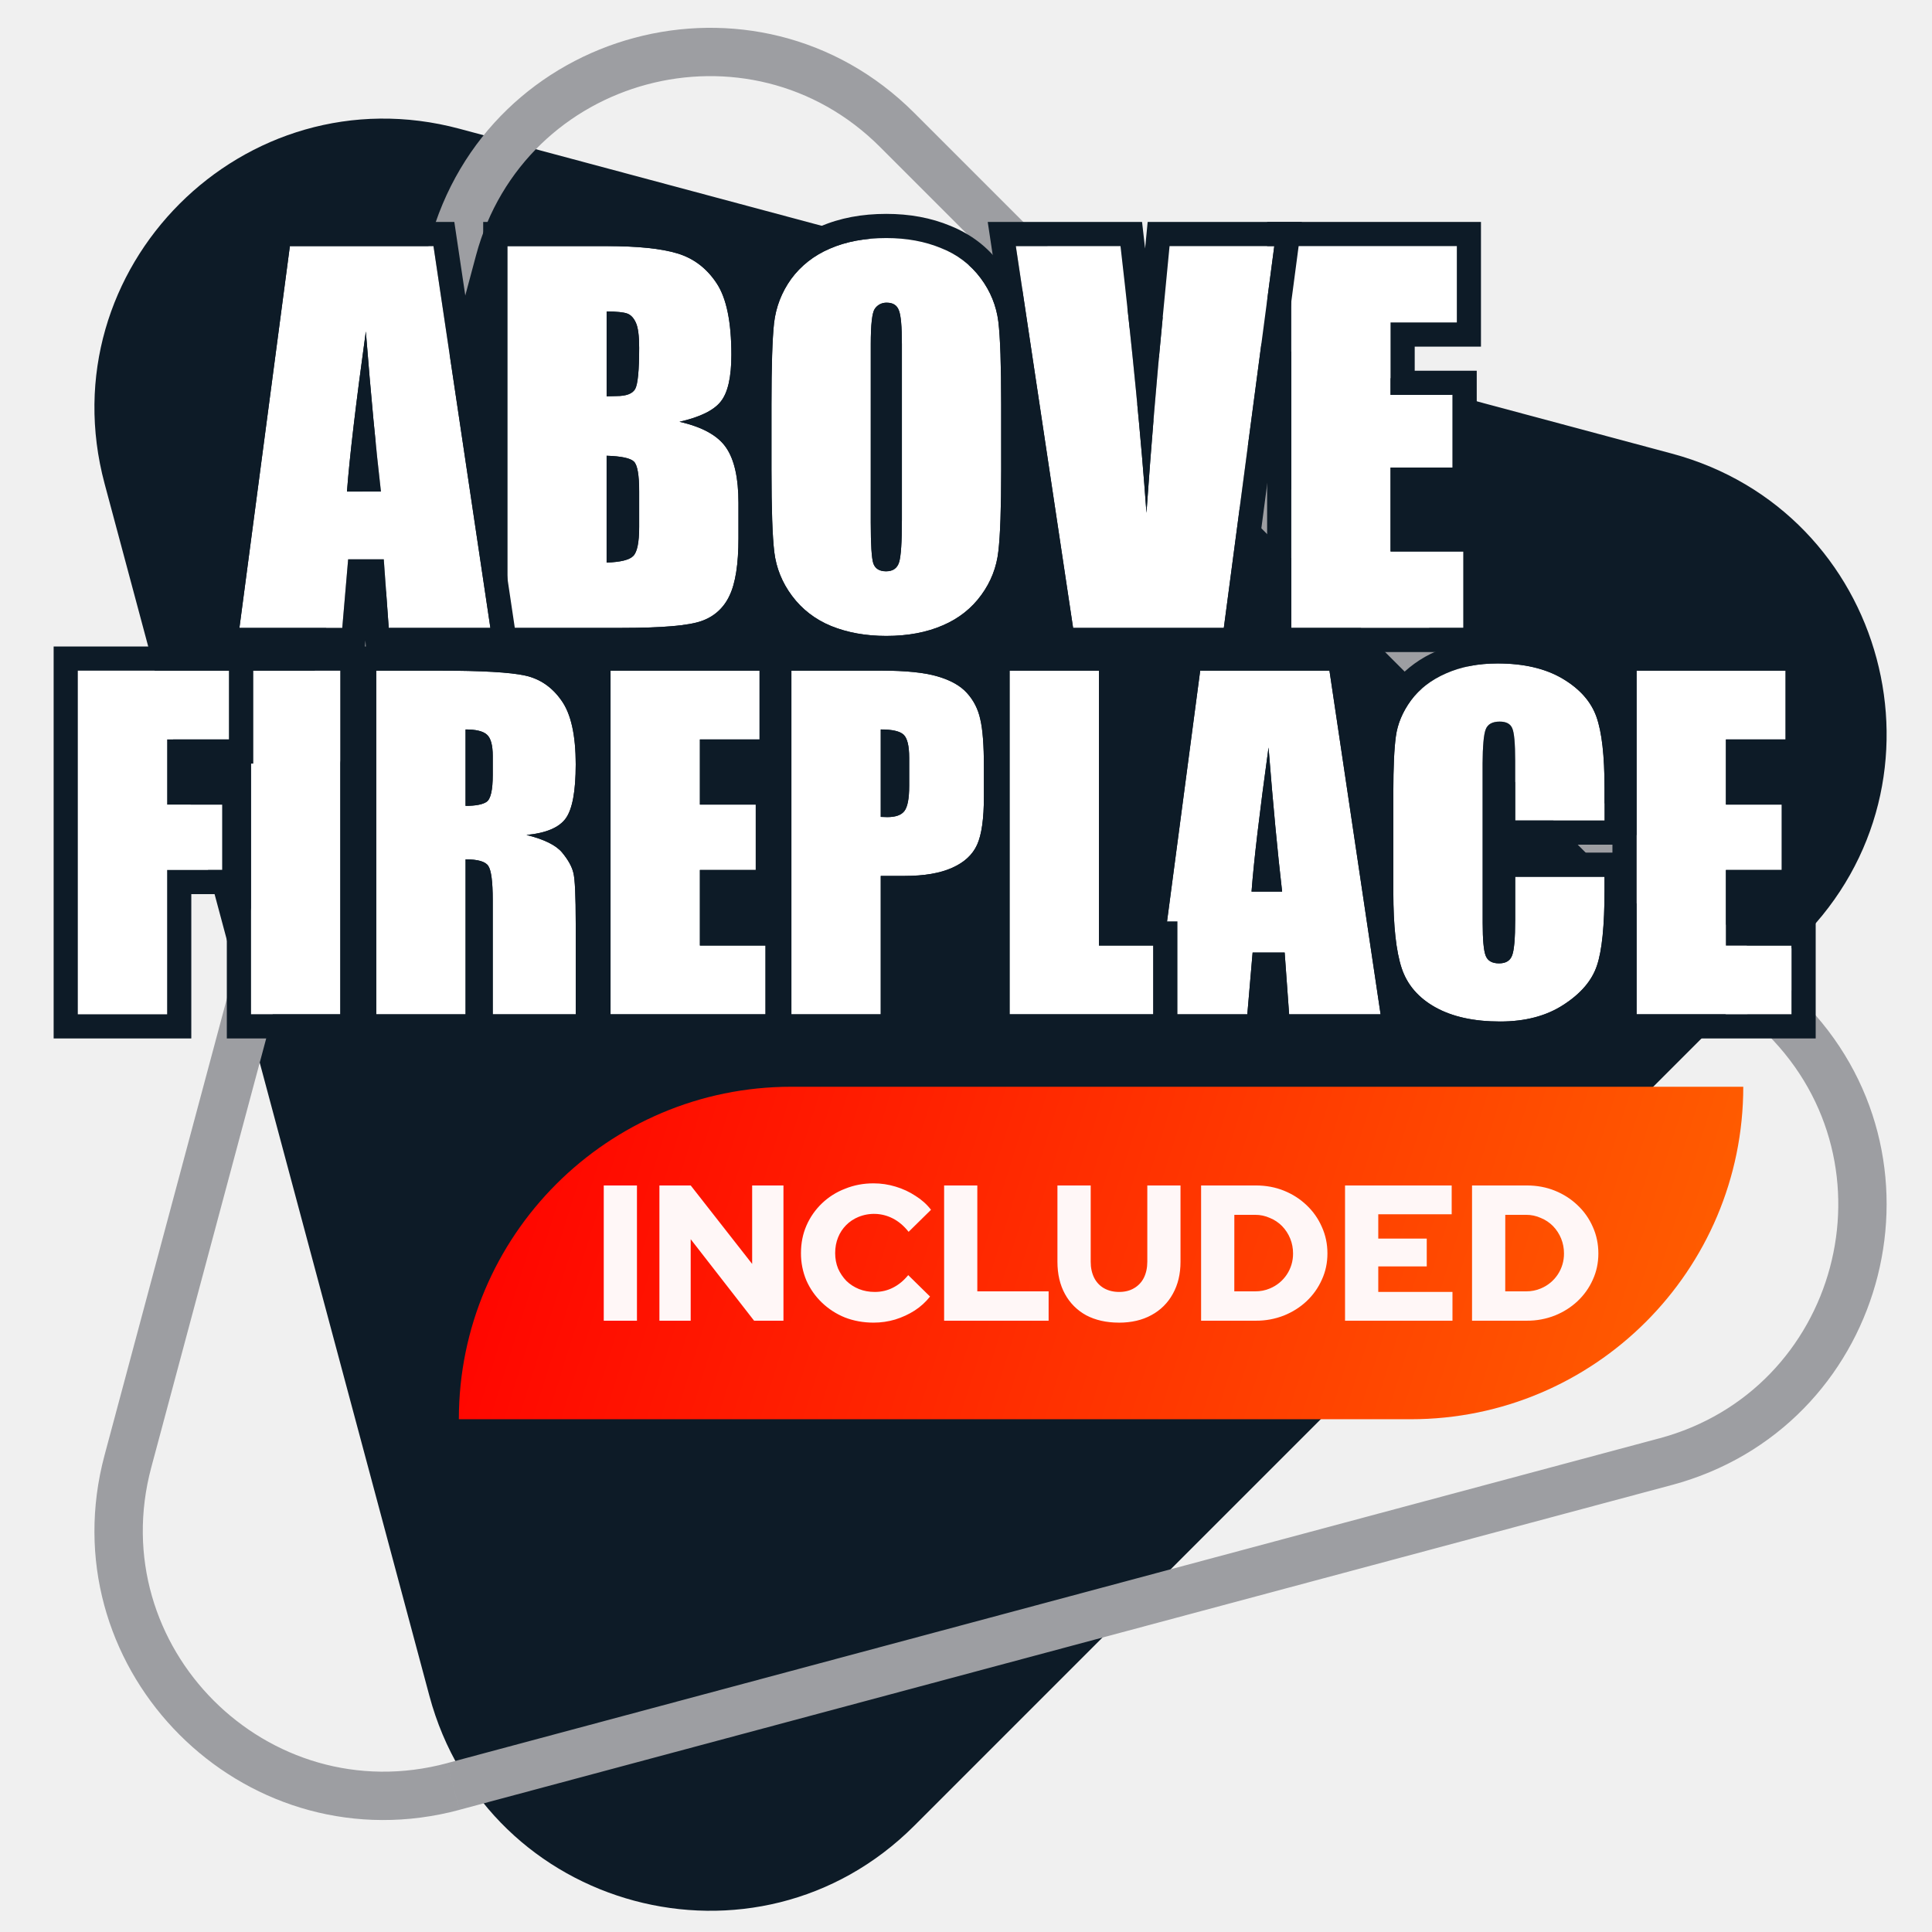
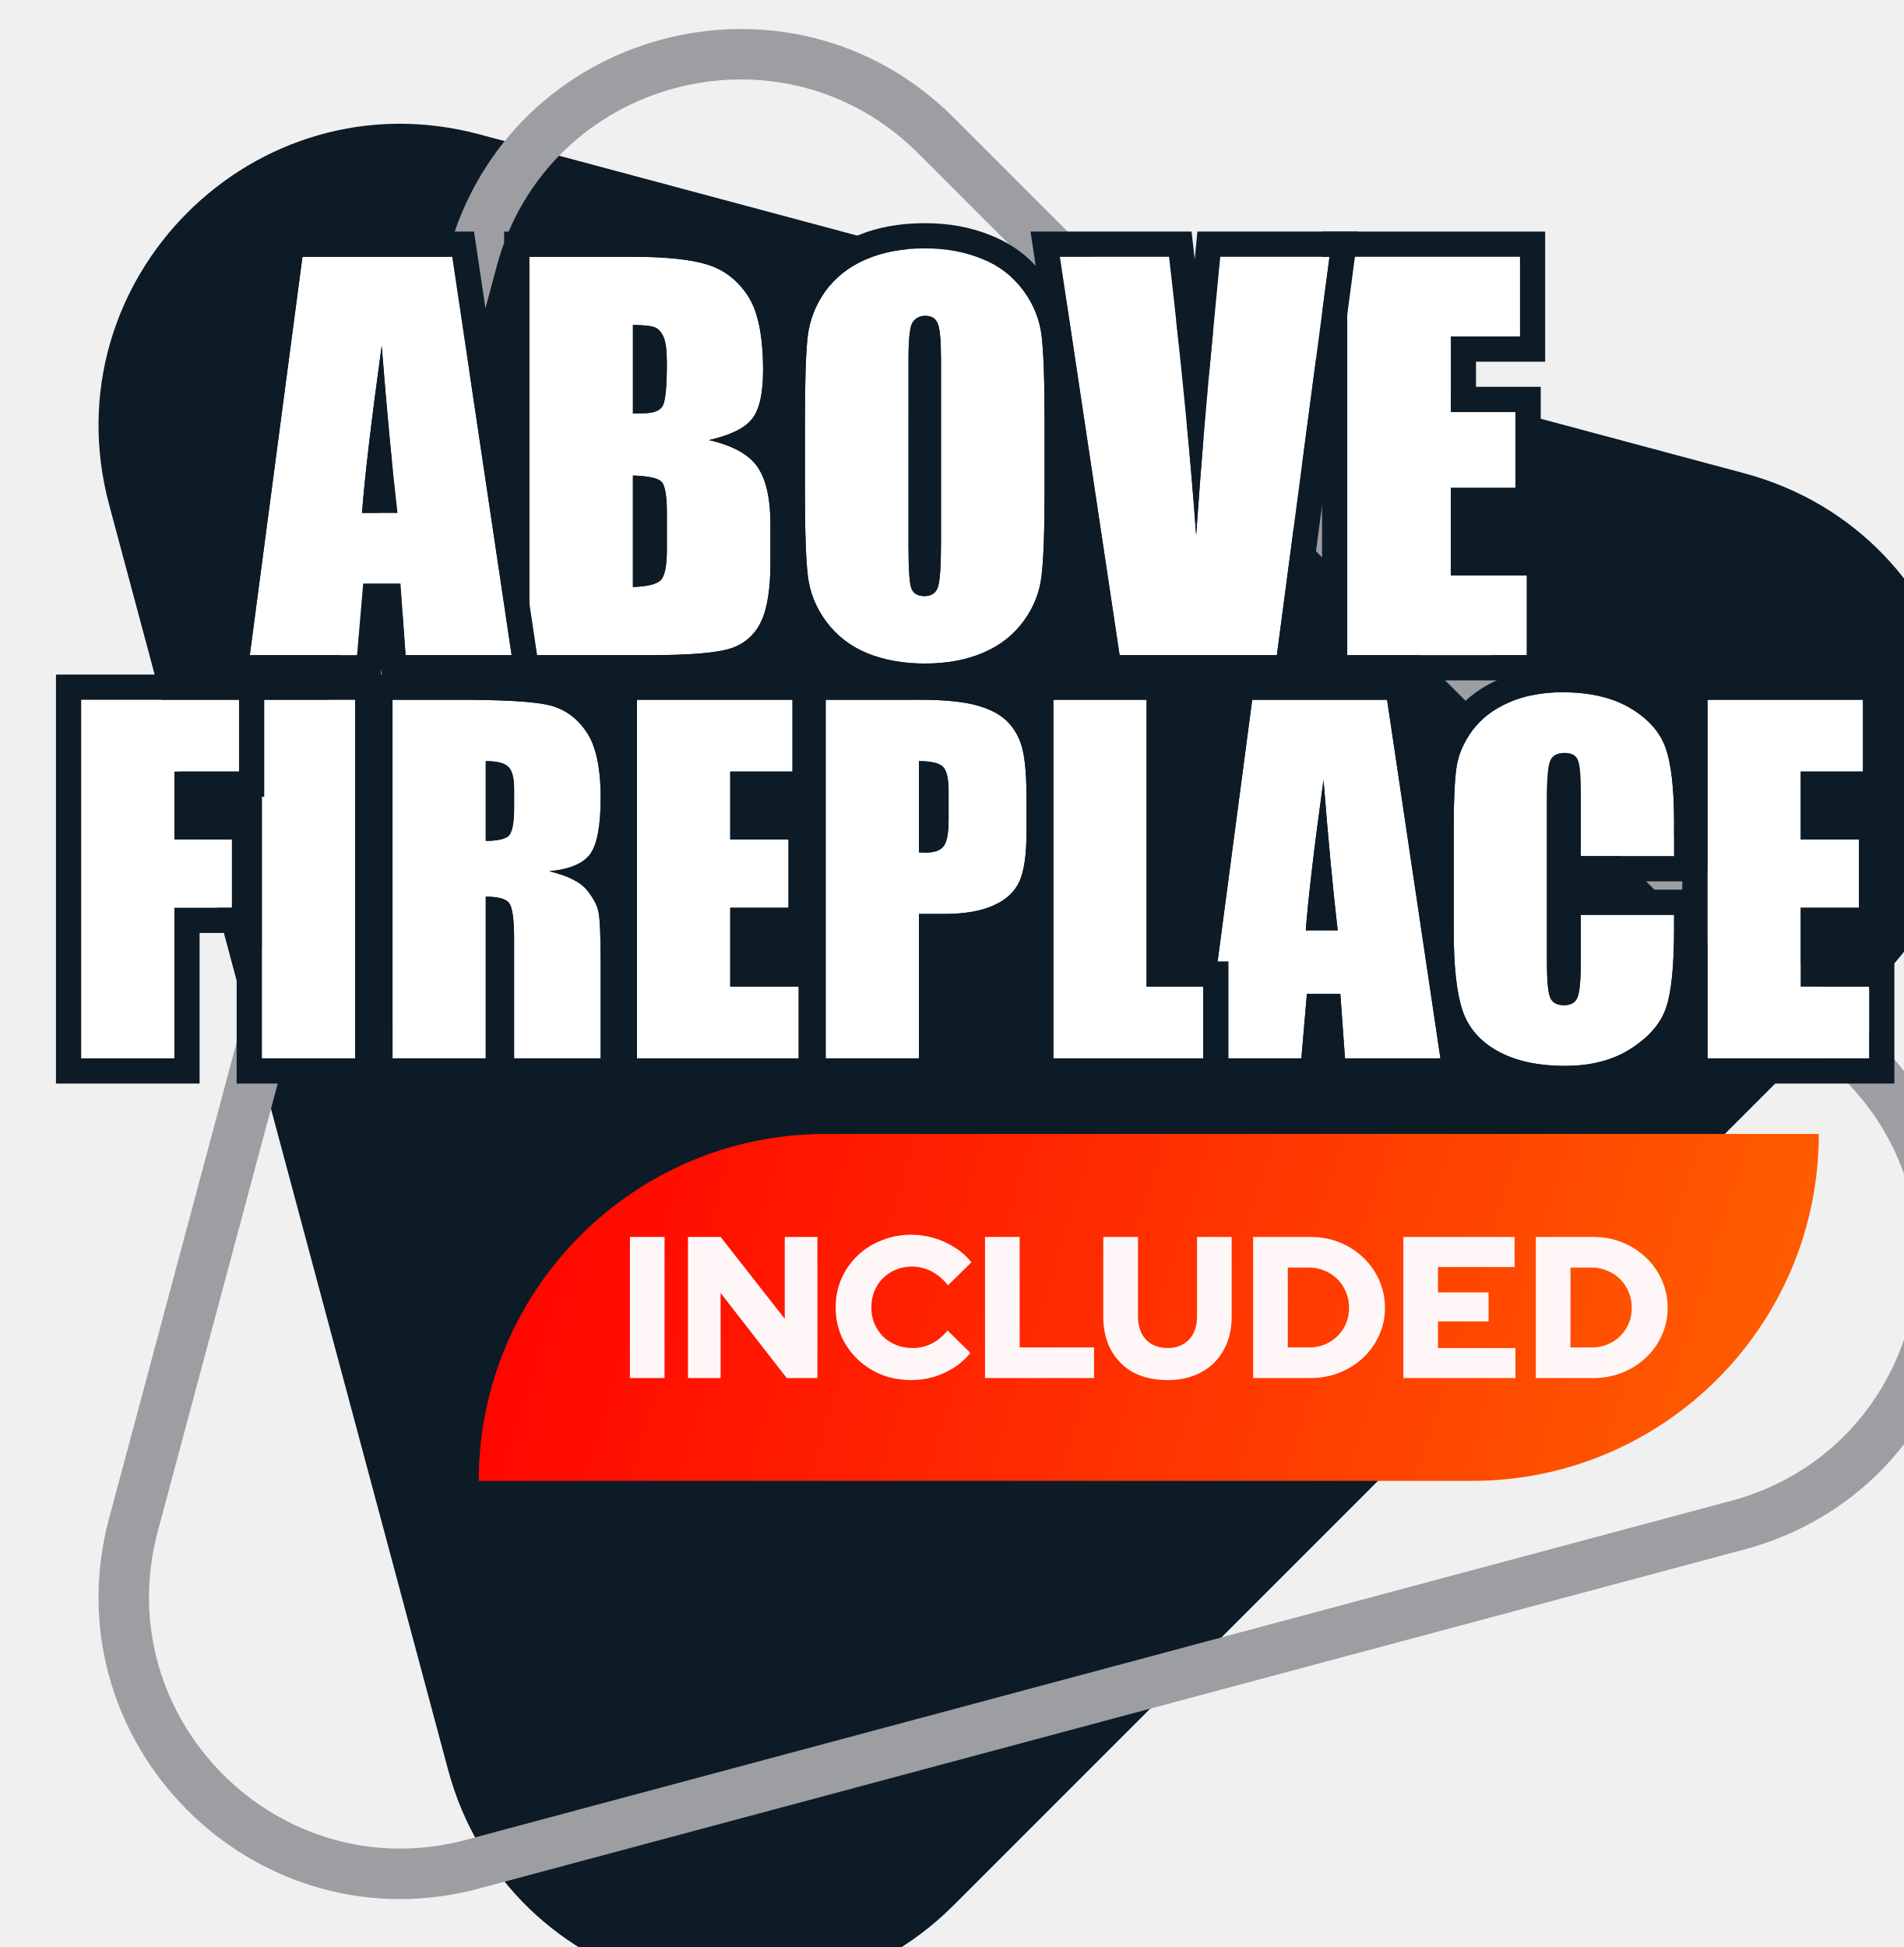
- <svg xmlns="http://www.w3.org/2000/svg" width="64" height="64" fill="none">
+ <svg xmlns="http://www.w3.org/2000/svg" fill="none">
  <path fill="#0D1B27" d="M30.286 60.48c-5.226 5.225-14.149 2.834-16.062-4.304L3.465 16.023C1.553 8.885 8.085 2.353 15.223 4.266l40.153 10.758c7.138 1.913 9.529 10.836 4.303 16.062z" />
  <path fill="#9D9EA2" d="M14.224 8.042C16.137.904 25.06-1.487 30.286 3.74l29.393 29.394c5.144 5.143 2.908 13.87-3.972 15.966l-.331.095-.414-1.546c5.948-1.594 7.94-9.03 3.586-13.384L29.154 4.87C24.8.515 17.364 2.508 15.77 8.456L5.011 48.61c-1.593 5.948 3.85 11.392 9.798 9.798l.414 1.545-.334.084c-6.895 1.6-13.106-4.612-11.507-11.507l.084-.334zm40.738 39.606.414 1.546-40.153 10.758-.414-1.545z" />
  <path fill="#fff" d="M42.775 8.152h5.484v2.53h-2.195v2.4h2.055v2.406h-2.055v2.78h2.414V20.8h-5.703z" />
  <path fill="#0D1B27" d="M48.478 18.269h-2.414v-2.781h2.055V13.08h-2.055v-2.398h2.196V8.152h-5.485V20.8h5.703zm.581-6.786h-2.195v.798h2.055v4.007h-2.055v1.18h2.414V21.6h-7.303V7.352h7.084z" />
  <path fill="#fff" d="M42.212 8.152 40.54 20.8h-4.992L33.65 8.152h3.469q.6 5.227.859 8.836.258-3.649.54-6.485l.226-2.351z" />
  <path fill="#0D1B27" d="m37.832 7.352.081.708.02.172.015-.157.07-.723h5.107L41.242 21.6H34.86L32.72 7.352zm-4.182.8L35.548 20.8h4.993l1.672-12.648h-3.47l-.226 2.351a233 233 0 0 0-.539 6.485q-.257-3.61-.86-8.836z" />
  <path fill="#fff" d="M33.166 15.558q0 1.906-.094 2.703a2.97 2.97 0 0 1-.563 1.445 3 3 0 0 1-1.273 1.008q-.805.352-1.875.352-1.016 0-1.828-.328a3.03 3.03 0 0 1-1.297-1 3 3 0 0 1-.586-1.446q-.094-.78-.094-2.734v-2.164q0-1.907.086-2.696.094-.796.563-1.453a3.06 3.06 0 0 1 1.28-1.007q.805-.352 1.876-.352 1.016 0 1.82.336.813.329 1.305.992.492.665.586 1.445.093.782.093 2.735zm-3.29-4.156q0-.884-.101-1.125-.094-.25-.398-.25a.46.46 0 0 0-.399.203q-.133.195-.133 1.172v5.906q0 1.1.086 1.36.094.257.422.257.336 0 .43-.297t.093-1.414z" />
  <path fill="#0D1B27" d="M33.166 13.394q0-1.953-.094-2.735a3 3 0 0 0-.586-1.445 2.97 2.97 0 0 0-1.305-.992q-.804-.336-1.82-.336-1.07 0-1.875.352-.804.351-1.281 1.007-.469.657-.563 1.453-.086.79-.086 2.696v2.164q0 1.953.094 2.734.094.782.586 1.445.492.665 1.297 1 .813.33 1.828.329 1.071 0 1.875-.352.805-.351 1.274-1.008.476-.656.562-1.445.094-.797.094-2.703zm-4.32-1.992q0-.977.132-1.172a.46.46 0 0 1 .399-.203q.305 0 .398.25.102.241.102 1.125v5.812q0 1.117-.094 1.414t-.43.297q-.329 0-.422-.258-.086-.258-.086-1.36zm5.12 4.156c0 1.268-.03 2.21-.099 2.793a3.77 3.77 0 0 1-.71 1.826v-.001a3.8 3.8 0 0 1-1.6 1.27c-.658.288-1.396.42-2.196.42-.764 0-1.477-.124-2.127-.387l-.01-.003a3.83 3.83 0 0 1-1.63-1.262 3.8 3.8 0 0 1-.738-1.826c-.07-.574-.1-1.53-.1-2.83v-2.164c0-1.271.029-2.209.091-2.782v-.007l.037-.247c.104-.57.328-1.1.67-1.578l.003-.005.16-.204a3.9 3.9 0 0 1 1.449-1.066c.657-.287 1.395-.42 2.195-.42.766 0 1.48.128 2.128.399.666.271 1.22.687 1.64 1.254.407.548.658 1.16.738 1.826.068.574.099 1.529.099 2.83z" />
  <path fill="#fff" d="M16.806 8.152h3.281q1.555 0 2.352.242.805.242 1.297.984.492.735.492 2.375 0 1.11-.352 1.547-.343.438-1.367.672 1.14.258 1.547.86.406.592.406 1.827v1.172q0 1.282-.296 1.899a1.57 1.57 0 0 1-.93.843q-.64.227-2.625.227h-3.805zm3.29 2.164v2.812q.21-.008.327-.008.485 0 .618-.234.132-.242.132-1.367 0-.594-.109-.828-.11-.243-.29-.305-.17-.063-.679-.07m0 4.78v3.54q.695-.024.882-.219.195-.195.195-.96v-1.18q0-.813-.171-.985t-.907-.195" />
  <path fill="#0D1B27" d="M24.463 17.831V16.66q0-1.233-.407-1.828-.405-.6-1.547-.86 1.024-.233 1.368-.671.351-.437.351-1.547 0-1.64-.492-2.375-.492-.742-1.297-.984-.797-.242-2.351-.242v-.8c1.058 0 1.935.08 2.58.276h.002c.725.218 1.306.666 1.73 1.305.464.693.628 1.684.628 2.82 0 .768-.111 1.523-.523 2.04v.002q-.071.09-.153.17.208.185.368.419c.404.593.543 1.396.543 2.275v1.172c0 .888-.099 1.668-.376 2.246l-.001-.001a2.36 2.36 0 0 1-1.384 1.251c-.312.11-.72.174-1.174.214-.468.04-1.043.059-1.717.059h-4.605V7.352h4.082v.8h-3.282V20.8h3.805q1.985 0 2.625-.227.64-.226.93-.843.297-.618.297-1.899m-4.368-2.734q.735.023.907.195t.172.985v1.18q0 .765-.196.96-.187.195-.883.219zm0-4.781q.509.007.68.07.18.063.29.305.108.234.108.828 0 1.125-.132 1.367-.133.234-.617.234-.118 0-.329.008z" />
  <path fill="#fff" d="M14.36 8.152 16.245 20.8h-3.367l-.165-2.273h-1.18l-.195 2.273H7.931L9.603 8.152zm-1.741 8.132q-.25-2.148-.5-5.304-.5 3.625-.625 5.304z" />
  <path fill="#0D1B27" d="M15.05 7.352 17.173 21.6h-5.04l-.028-.384-.032.384H7.019L8.902 7.352zm-5.447.8L7.931 20.8h3.407l.195-2.273h1.18l.164 2.273h3.367L14.36 8.152zm2.516 2.828q.25 3.156.5 5.304h-1.125q.125-1.68.625-5.304" />
  <path fill="#fff" d="M54.214 22.216h4.936v2.279h-1.976v2.158h1.85v2.166h-1.85v2.503h2.173V33.6h-5.133z" />
  <path fill="#0D1B27" d="M59.347 31.322h-2.173v-2.503h1.85v-2.166h-1.85v-2.158h1.976v-2.279h-4.936V33.6h5.133zm.603-6.027h-1.976v.558h1.85v3.766h-1.85v.903h2.173V34.4h-6.733V21.416h6.536z" />
  <path fill="#fff" d="M53.152 27.18h-2.96v-1.982q0-.866-.098-1.076-.092-.218-.415-.218-.366 0-.464.26t-.099 1.125v5.287q0 .831.099 1.083.099.254.443.253.33 0 .429-.253.105-.252.105-1.188v-1.427h2.96v.443q0 1.764-.253 2.503-.246.738-1.104 1.293-.85.556-2.102.556-1.3 0-2.145-.471-.844-.471-1.117-1.3-.275-.838-.275-2.511v-3.326q0-1.23.085-1.842.084-.619.499-1.188.422-.57 1.16-.893.745-.33 1.709-.33 1.307 0 2.158.505.85.507 1.118 1.266.267.753.267 2.349z" />
  <path fill="#0D1B27" d="M49.679 23.904q.323 0 .415.218.098.211.098 1.076v1.982h2.96v-1.082q0-1.596-.267-2.349-.266-.76-1.118-1.265-.85-.507-2.159-.507-.963 0-1.708.33-.738.324-1.16.894-.415.57-.5 1.188-.084.612-.084 1.842v3.326q0 1.673.274 2.51.275.83 1.118 1.301t2.145.471q1.251 0 2.102-.555.858-.556 1.104-1.294.253-.739.253-2.503v-.443h-2.96v1.427q0 .936-.105 1.188-.099.255-.43.254-.344 0-.442-.254-.099-.253-.099-1.082v-5.288q0-.866.099-1.125.098-.26.464-.26m4.273 4.076h-4.036v.264h4.036v1.243c0 1.182-.08 2.134-.296 2.762-.239.709-.751 1.27-1.426 1.706-.724.471-1.585.684-2.537.684-.958 0-1.819-.173-2.535-.573-.672-.375-1.17-.911-1.437-1.607l-.05-.141v-.002c-.224-.68-.315-1.62-.315-2.759v-3.326c0-.827.029-1.486.092-1.95.077-.56.3-1.078.645-1.551l.004-.006.147-.183a3.7 3.7 0 0 1 1.335-.966c.615-.272 1.297-.398 2.03-.398.97 0 1.843.188 2.567.62.69.41 1.21.965 1.463 1.684l.078.251c.168.613.235 1.418.235 2.366z" />
  <path fill="#fff" d="M44.04 22.216 45.734 33.6h-3.03l-.148-2.046h-1.061l-.176 2.046h-3.066l1.505-11.384zm-1.568 7.32q-.225-1.934-.45-4.774-.45 3.262-.563 4.774z" />
  <path fill="#0D1B27" d="M44.73 21.416 46.663 34.4H37.34l1.715-12.984zm-4.972.8L38.253 33.6h3.066l.175-2.046h1.062l.148 2.046h3.03L44.04 22.216zm2.264 2.546q.225 2.84.45 4.774h-1.013q.113-1.512.563-4.774" />
  <path fill="#fff" d="M36.404 22.216v9.106h1.8V33.6h-4.76V22.216z" />
  <path fill="#0D1B27" d="M38.204 31.322h-1.8v-9.106h-2.96V33.6h4.76zm-1-.8h1.8V34.4h-6.36V21.416h4.56z" />
  <path fill="#fff" d="M26.216 22.216h2.98q1.21 0 1.857.19.654.19.977.549.33.359.443.872.12.505.12 1.575v.991q0 1.09-.225 1.59-.225.498-.83.765-.597.268-1.568.268h-.794V33.6h-2.96zm2.96 1.948v2.897a4 4 0 0 0 .218.007q.409 0 .562-.197.162-.204.162-.837V25.1q0-.583-.183-.76-.183-.175-.76-.175" />
  <path fill="#0D1B27" d="M32.593 26.393V25.4q0-1.068-.12-1.575a1.84 1.84 0 0 0-.443-.871q-.323-.36-.977-.549-.647-.19-1.856-.19v-.8c.832 0 1.54.064 2.081.222v.001c.519.151.993.392 1.34.774.32.348.53.765.633 1.23.102.432.142 1.035.142 1.758v.992c0 .75-.072 1.423-.295 1.918-.248.548-.692.929-1.236 1.17l-.001-.001c-.537.239-1.18.334-1.885.335V34.4h-4.56V21.416h3.78v.8h-2.98V33.6h2.96v-4.584h.794q.97 0 1.568-.268.605-.267.83-.766.225-.5.225-1.59m-3.417-2.229q.576 0 .76.176.181.175.182.76v.934q0 .633-.162.837-.154.197-.562.197-.092 0-.218-.007z" />
  <path fill="#fff" d="M20.225 22.216h4.936v2.279h-1.976v2.158h1.85v2.166h-1.85v2.503h2.173V33.6h-5.133z" />
  <path fill="#0D1B27" d="M25.358 31.322h-2.173v-2.503h1.85v-2.166h-1.85v-2.158h1.976v-2.279h-4.936V33.6h5.133zm.603-6.027h-1.976v.558h1.85v3.766h-1.85v.903h2.173V34.4h-6.733V21.416h6.536z" />
  <path fill="#fff" d="M12.462 22.216h2.096q2.095 0 2.833.162.745.162 1.21.83.47.66.47 2.116 0 1.329-.33 1.786t-1.3.549q.879.218 1.18.583.303.366.373.675.078.303.078 1.68V33.6h-2.75v-3.783q0-.914-.147-1.132-.141-.218-.752-.218V33.6h-2.96zm2.96 1.948v2.531q.5 0 .697-.133.204-.141.204-.893v-.626q0-.541-.197-.71-.19-.17-.703-.169" />
  <path fill="#0D1B27" d="M15.423 28.467q.612 0 .752.218.148.218.148 1.132V33.6h2.749v-3.002q0-1.38-.077-1.68-.071-.31-.373-.676-.303-.366-1.181-.583.97-.092 1.3-.549t.331-1.786q0-1.456-.471-2.116-.465-.668-1.21-.83-.738-.162-2.833-.162v-.8c1.385 0 2.413.052 3.002.18h.001c.705.153 1.275.553 1.69 1.148.462.647.621 1.56.621 2.58 0 .472-.03.894-.096 1.256-.065.352-.177.71-.386.999q-.066.09-.14.168c.24.293.442.625.525.993h-.002c.046.19.067.449.079.712q.02.446.02 1.146V34.4h-8.21V21.416h2.896v.8h-2.095V33.6h2.96zm0-4.303q.513 0 .703.169.197.168.197.71v.626q0 .752-.204.893-.197.133-.696.133z" />
  <path fill="#fff" d="M11.274 22.216V33.6h-2.96V22.216z" />
  <path fill="#0D1B27" d="M11.274 22.216h-2.96V33.6h2.96zm.8 12.184h-4.56V21.416h4.56z" />
  <path fill="#fff" d="M2.577 22.216H7.59v2.279H5.537v2.158h1.828v2.166H5.537V33.6h-2.96z" />
  <path fill="#0D1B27" d="M7.365 28.819v-2.166H5.537v-2.158H7.59v-2.279H2.577V33.6h2.96v-4.781zm1.025-3.524H6.337v.558h1.828v3.766H6.337V34.4h-4.56V21.416H8.39z" />
  <path fill="url(#a)" d="M15.2 47.014C15.2 40.931 20.131 36 26.214 36h31.534c0 6.083-4.931 11.014-11.014 11.014z" />
  <path fill="#FFF7F7" d="M49.863 42.778h.691q.262 0 .487-.096a1.24 1.24 0 0 0 .768-1.159 1.29 1.29 0 0 0-.365-.909 1.2 1.2 0 0 0-.403-.268 1.16 1.16 0 0 0-.487-.103h-.69zm-1.1.972v-4.48h1.817q.5 0 .928.173t.749.48q.327.308.506.717.185.41.185.883 0 .468-.185.87-.18.404-.506.711-.32.3-.749.474a2.5 2.5 0 0 1-.928.172zM44.556 43.75v-4.48h3.533v.954h-2.432v.806h1.606v.922h-1.606v.845h2.458v.953zM40.888 42.778h.691q.262 0 .487-.096a1.24 1.24 0 0 0 .768-1.159 1.29 1.29 0 0 0-.365-.909 1.2 1.2 0 0 0-.403-.268 1.16 1.16 0 0 0-.487-.103h-.69zm-1.1.972v-4.48h1.817q.5 0 .928.173t.749.48q.326.308.505.717.186.41.186.883 0 .468-.186.87-.18.404-.505.711-.32.3-.749.474a2.5 2.5 0 0 1-.928.172zM37.065 43.814q-.62 0-1.082-.243a1.75 1.75 0 0 1-.704-.704q-.25-.454-.25-1.069V39.27h1.102v2.528q0 .3.115.532.115.224.326.345.218.122.5.122.287 0 .492-.122a.82.82 0 0 0 .327-.345q.114-.23.115-.532V39.27h1.1v2.528q0 .609-.255 1.063a1.74 1.74 0 0 1-.71.704q-.455.25-1.076.25M31.275 43.75v-4.48h1.1v3.508h2.362v.972zM28.94 43.814q-.512 0-.954-.172a2.4 2.4 0 0 1-.761-.493 2.3 2.3 0 0 1-.512-.73 2.3 2.3 0 0 1-.18-.909q0-.492.18-.908a2.28 2.28 0 0 1 1.28-1.223q.441-.18.947-.179.371 0 .73.109.358.108.659.307.307.192.512.46l-.742.73q-.237-.3-.532-.448a1.36 1.36 0 0 0-1.133-.044 1.22 1.22 0 0 0-.672.678q-.096.236-.096.518 0 .276.096.512.103.23.276.41.18.173.416.269.243.096.524.096.327 0 .602-.141.281-.141.506-.416l.723.71a2.1 2.1 0 0 1-.506.461q-.3.192-.652.301a2.5 2.5 0 0 1-.71.102M21.844 43.75v-4.48h1.037l2.035 2.599V39.27h1.037v4.48h-.973l-2.1-2.7v2.7zM20 43.75v-4.48h1.1v4.48z" />
  <defs>
    <linearGradient id="a" x1="15.2" x2="57.249" y1="36" y2="49.16" gradientUnits="userSpaceOnUse">
      <stop stop-color="red" />
      <stop offset="1" stop-color="#FF6200" />
    </linearGradient>
  </defs>
</svg>
